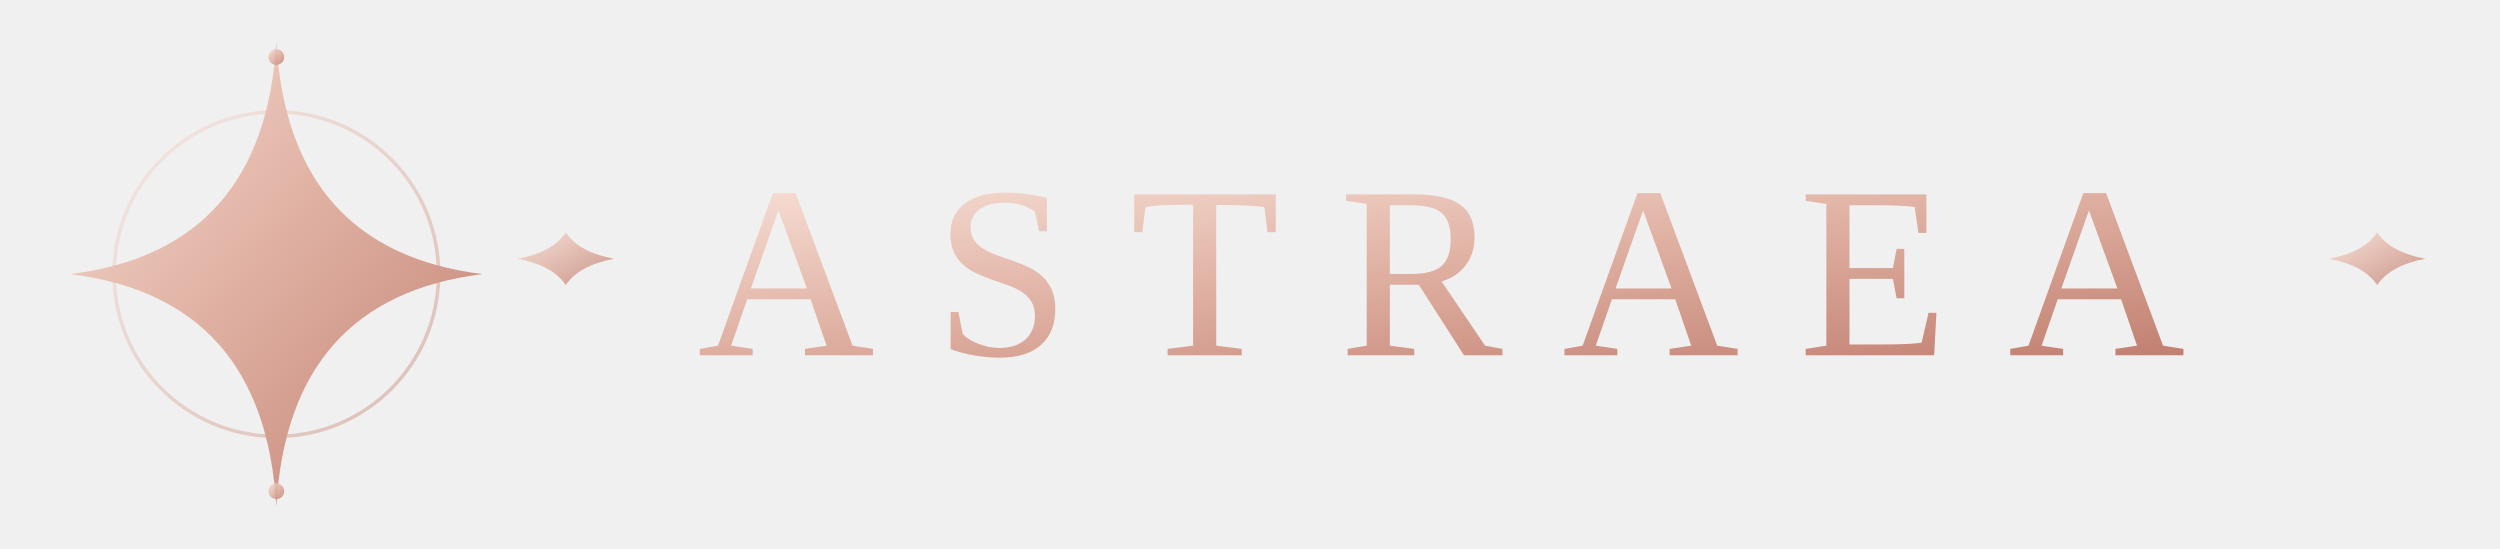
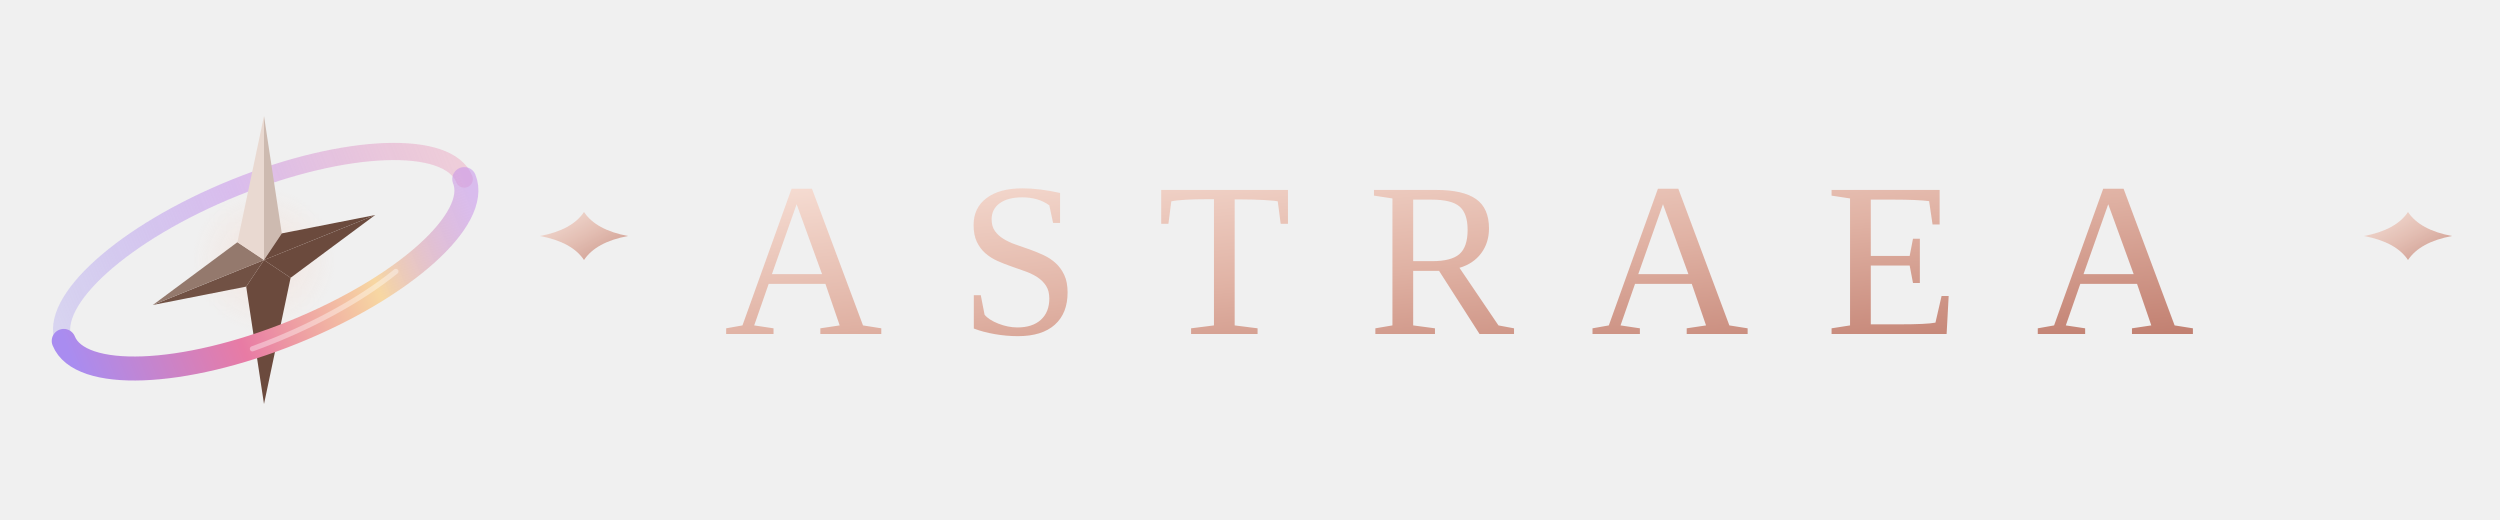
- <svg xmlns="http://www.w3.org/2000/svg" viewBox="0 0 1140 250" role="img" aria-label="ASTRAEA">
+ <svg xmlns="http://www.w3.org/2000/svg" viewBox="0 0 1250 260" role="img" aria-label="ASTRAEA">
  <defs>
-     <linearGradient id="ink" x1="0" y1="0" x2="1" y2="1">
+     <linearGradient id="inkback" x1="0" y1="0" x2="1" y2="0">
+       <stop offset="0" stop-color="#8f7ff0" stop-opacity=".25" />
+       <stop offset=".5" stop-color="#c792ea" stop-opacity=".55" />
+       <stop offset="1" stop-color="#e87ba4" stop-opacity=".3" />
+     </linearGradient>
+     <linearGradient id="inkfront" x1="0" y1="0" x2="1" y2="0">
+       <stop offset="0" stop-color="#a98cf0" />
+       <stop offset=".38" stop-color="#e87ba4" />
+       <stop offset=".72" stop-color="#f7d7a2" />
+       <stop offset="1" stop-color="#c792ea" stop-opacity=".55" />
+     </linearGradient>
+     <radialGradient id="inkglow">
+       <stop offset="0" stop-color="#f7d7c9" stop-opacity=".45" />
+       <stop offset="1" stop-color="#f7d7c9" stop-opacity="0" />
+     </radialGradient>
+     <linearGradient id="inkword" x1="0" y1="0" x2="1" y2="1">
      <stop offset="0" stop-color="#f6ddd3" />
-       <stop offset="0.45" stop-color="#e0b2a4" />
+       <stop offset=".5" stop-color="#e0b2a4" />
      <stop offset="1" stop-color="#c17f70" />
    </linearGradient>
  </defs>
-   <g transform="translate(126 125)">
-     <circle r="74" fill="none" stroke="url(#ink)" stroke-width="1.6" opacity="0.45" />
-     <path d="M0 -106 Q 5.5 -11 94 0 Q 5.5 11 0 106 Q -5.5 11 -94 0 Q -5.5 -11 0 -106 Z" fill="url(#ink)" />
-     <circle cx="0" cy="-99" r="3.6" fill="url(#ink)" opacity="0.85" />
-     <circle cx="0" cy="99" r="3.6" fill="url(#ink)" opacity="0.85" />
+   <g transform="translate(132 130)">
+     <g transform="rotate(-22)">
+       <path d="M -108 0 A 108 39 0 0 1 108 0" fill="none" stroke="url(#inkback)" stroke-width="8.6" stroke-linecap="round" />
+     </g>
+     <circle r="36" fill="url(#inkglow)" />
+     <path d="M0 0 L0.0 -72.0 L8.9 -13.3 Z" fill="#cdbab0" />
+     <path d="M0 0 L8.9 -13.3 L55.6 -22.5 Z" fill="#6b4a3d" />
+     <path d="M0 0 L55.6 -22.5 L13.3 8.9 Z" fill="#6b4a3d" />
+     <path d="M0 0 L13.3 8.9 L0.0 72.0 Z" fill="#6b4a3d" />
+     <path d="M0 0 L0.0 72.0 L-8.9 13.3 Z" fill="#6b4a3d" />
+     <path d="M0 0 L-8.9 13.3 L-55.6 22.5 Z" fill="#715144" />
+     <path d="M0 0 L-55.6 22.5 L-13.3 -8.9 Z" fill="#94796d" />
+     <path d="M0 0 L-13.3 -8.9 L0.0 -72.0 Z" fill="#e9d9d1" />
+     <g transform="rotate(-22)">
+       <path d="M 108 0 A 108 39 0 0 1 -108 0" fill="none" stroke="url(#inkfront)" stroke-width="12" stroke-linecap="round" />
+       <path d="M 59 30 A 108 39 0 0 1 -22 39" fill="none" stroke="#fff" stroke-opacity=".38" stroke-width="2.6" stroke-linecap="round" />
+     </g>
  </g>
-   <path d="M258 130 Q 264 121 280 118 Q 264 115 258 106 Q 252 115 236 118 Q 252 121 258 130 Z" fill="url(#ink)" opacity="0.8" />
-   <text x="318" y="162" font-family="Cinzel, 'Times New Roman', serif" font-size="112" letter-spacing="27" fill="url(#ink)">ASTRAEA</text>
-   <path d="M1084 130 Q 1090 121 1106 118 Q 1090 115 1084 106 Q 1078 115 1062 118 Q 1078 121 1084 130 Z" fill="url(#ink)" opacity="0.8" />
+   <path d="M292 130 Q 298 121 314 118 Q 298 115 292 106 Q 286 115 270 118 Q 286 121 292 130 Z" fill="url(#inkword)" opacity="0.8" />
+   <text x="362" y="167" font-family="Cinzel, 'Times New Roman', serif" font-size="110" letter-spacing="38" fill="url(#inkword)">ASTRAEA</text>
+   <path d="M1204 130 Q 1210 121 1226 118 Q 1210 115 1204 106 Q 1198 115 1182 118 Q 1198 121 1204 130 Z" fill="url(#inkword)" opacity="0.8" />
</svg>
